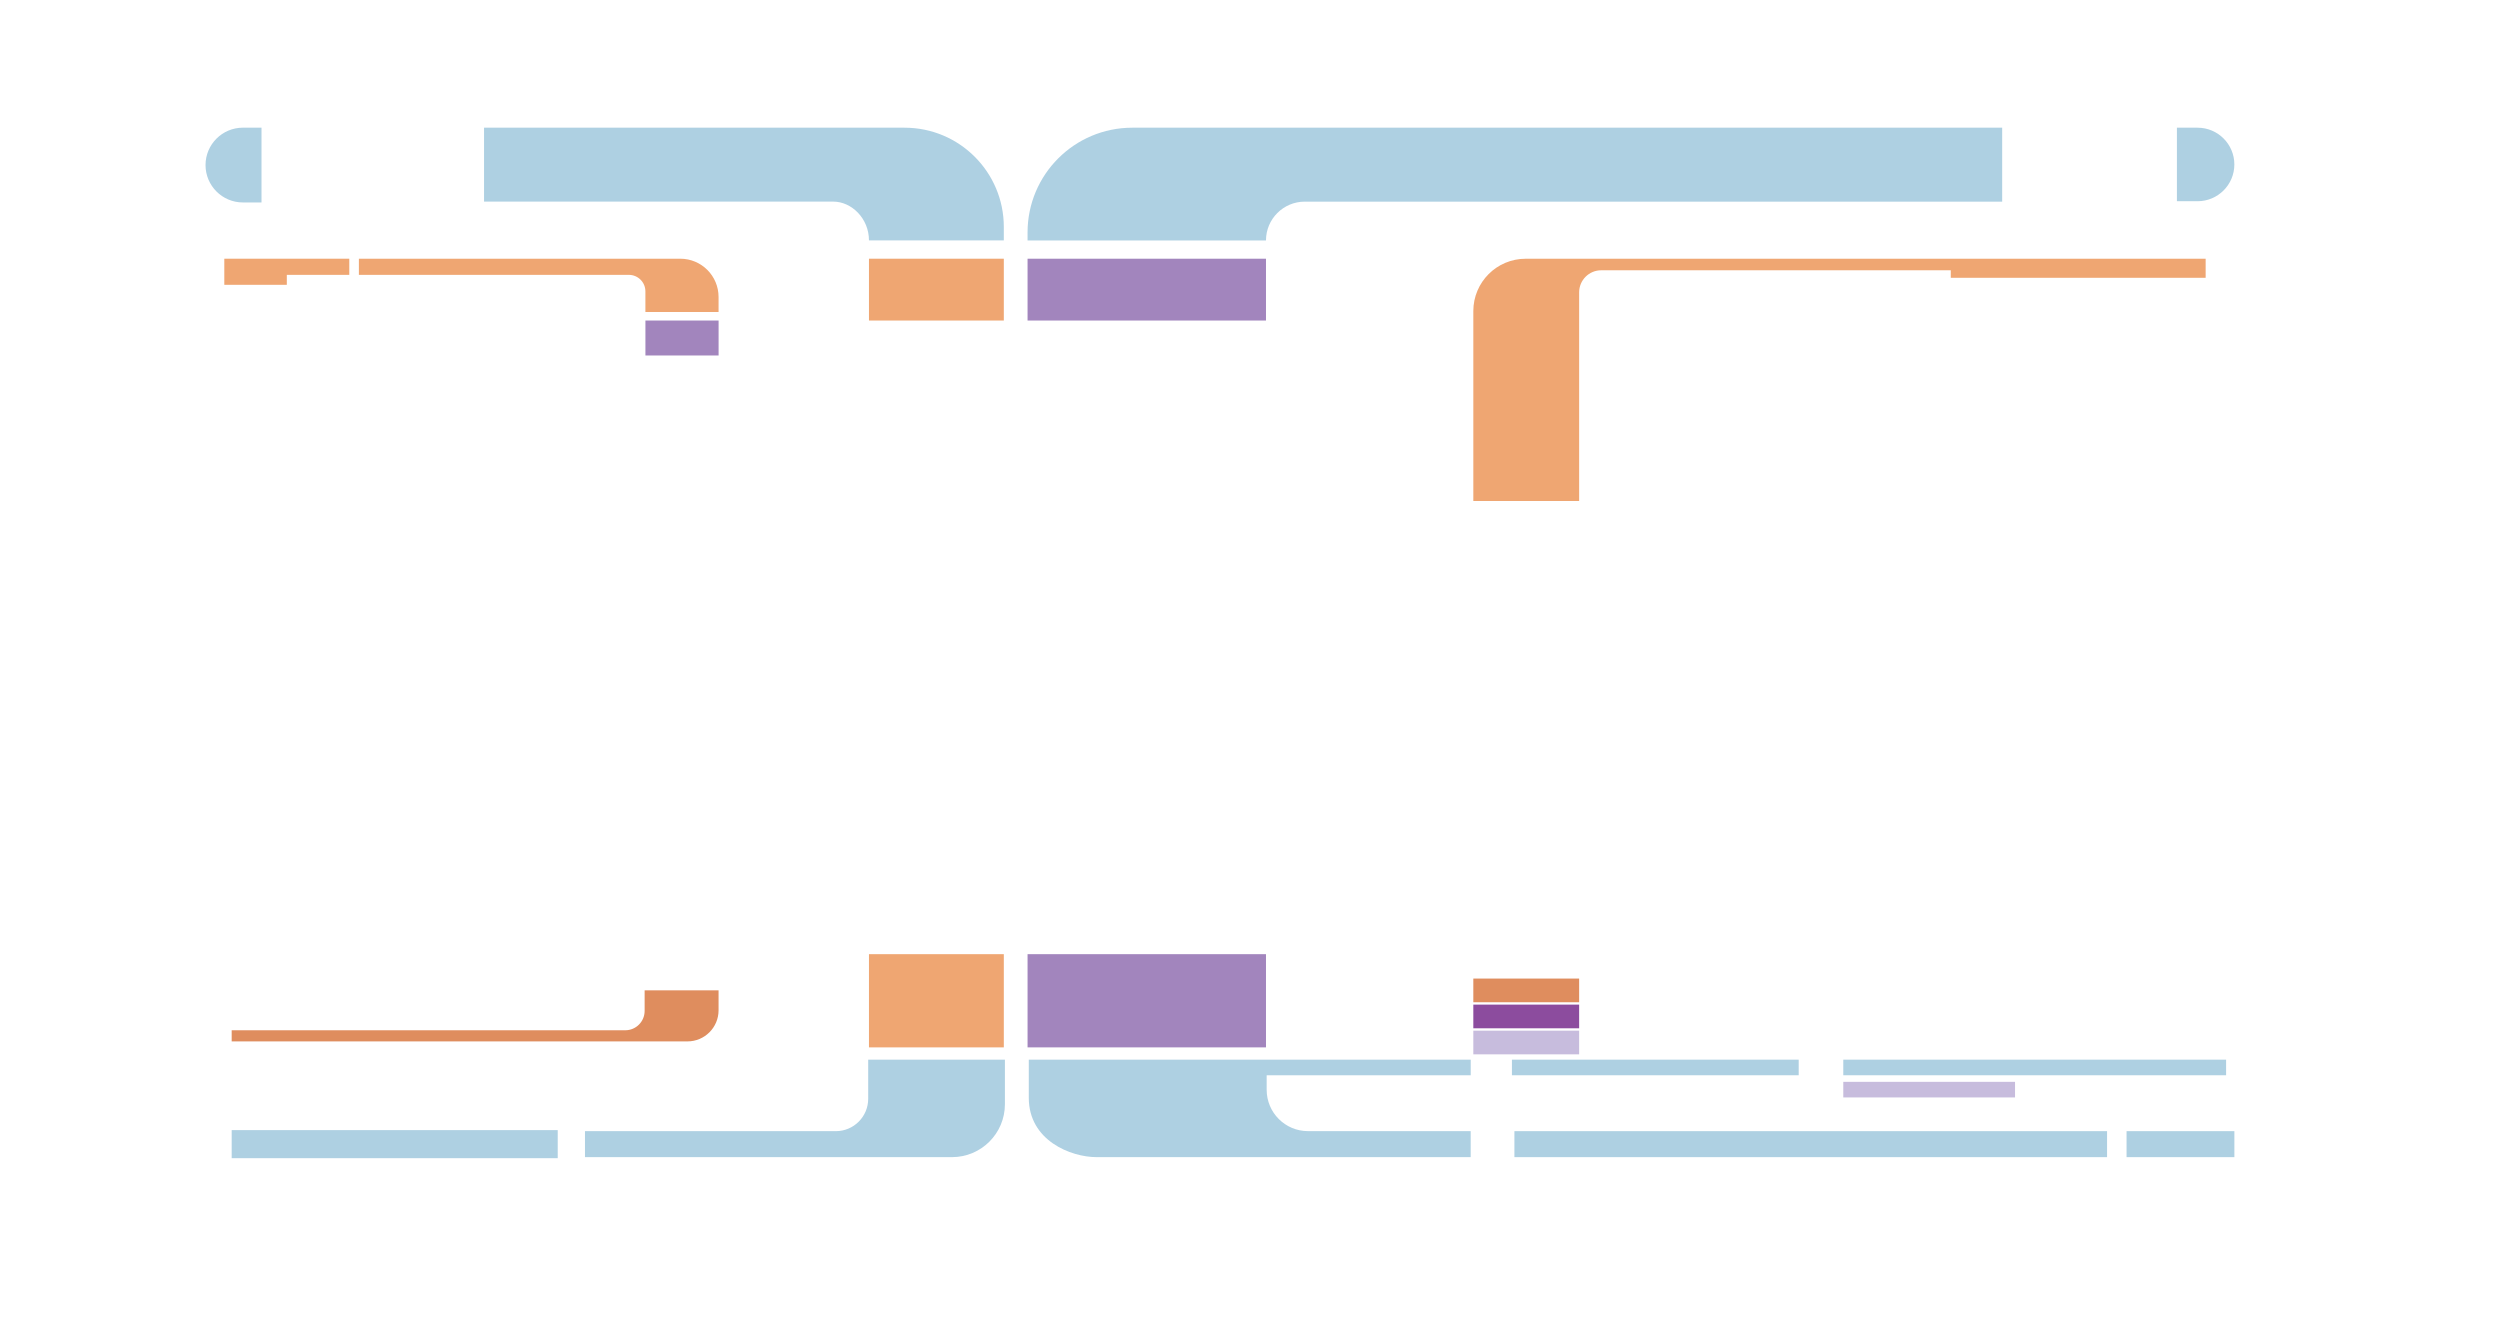
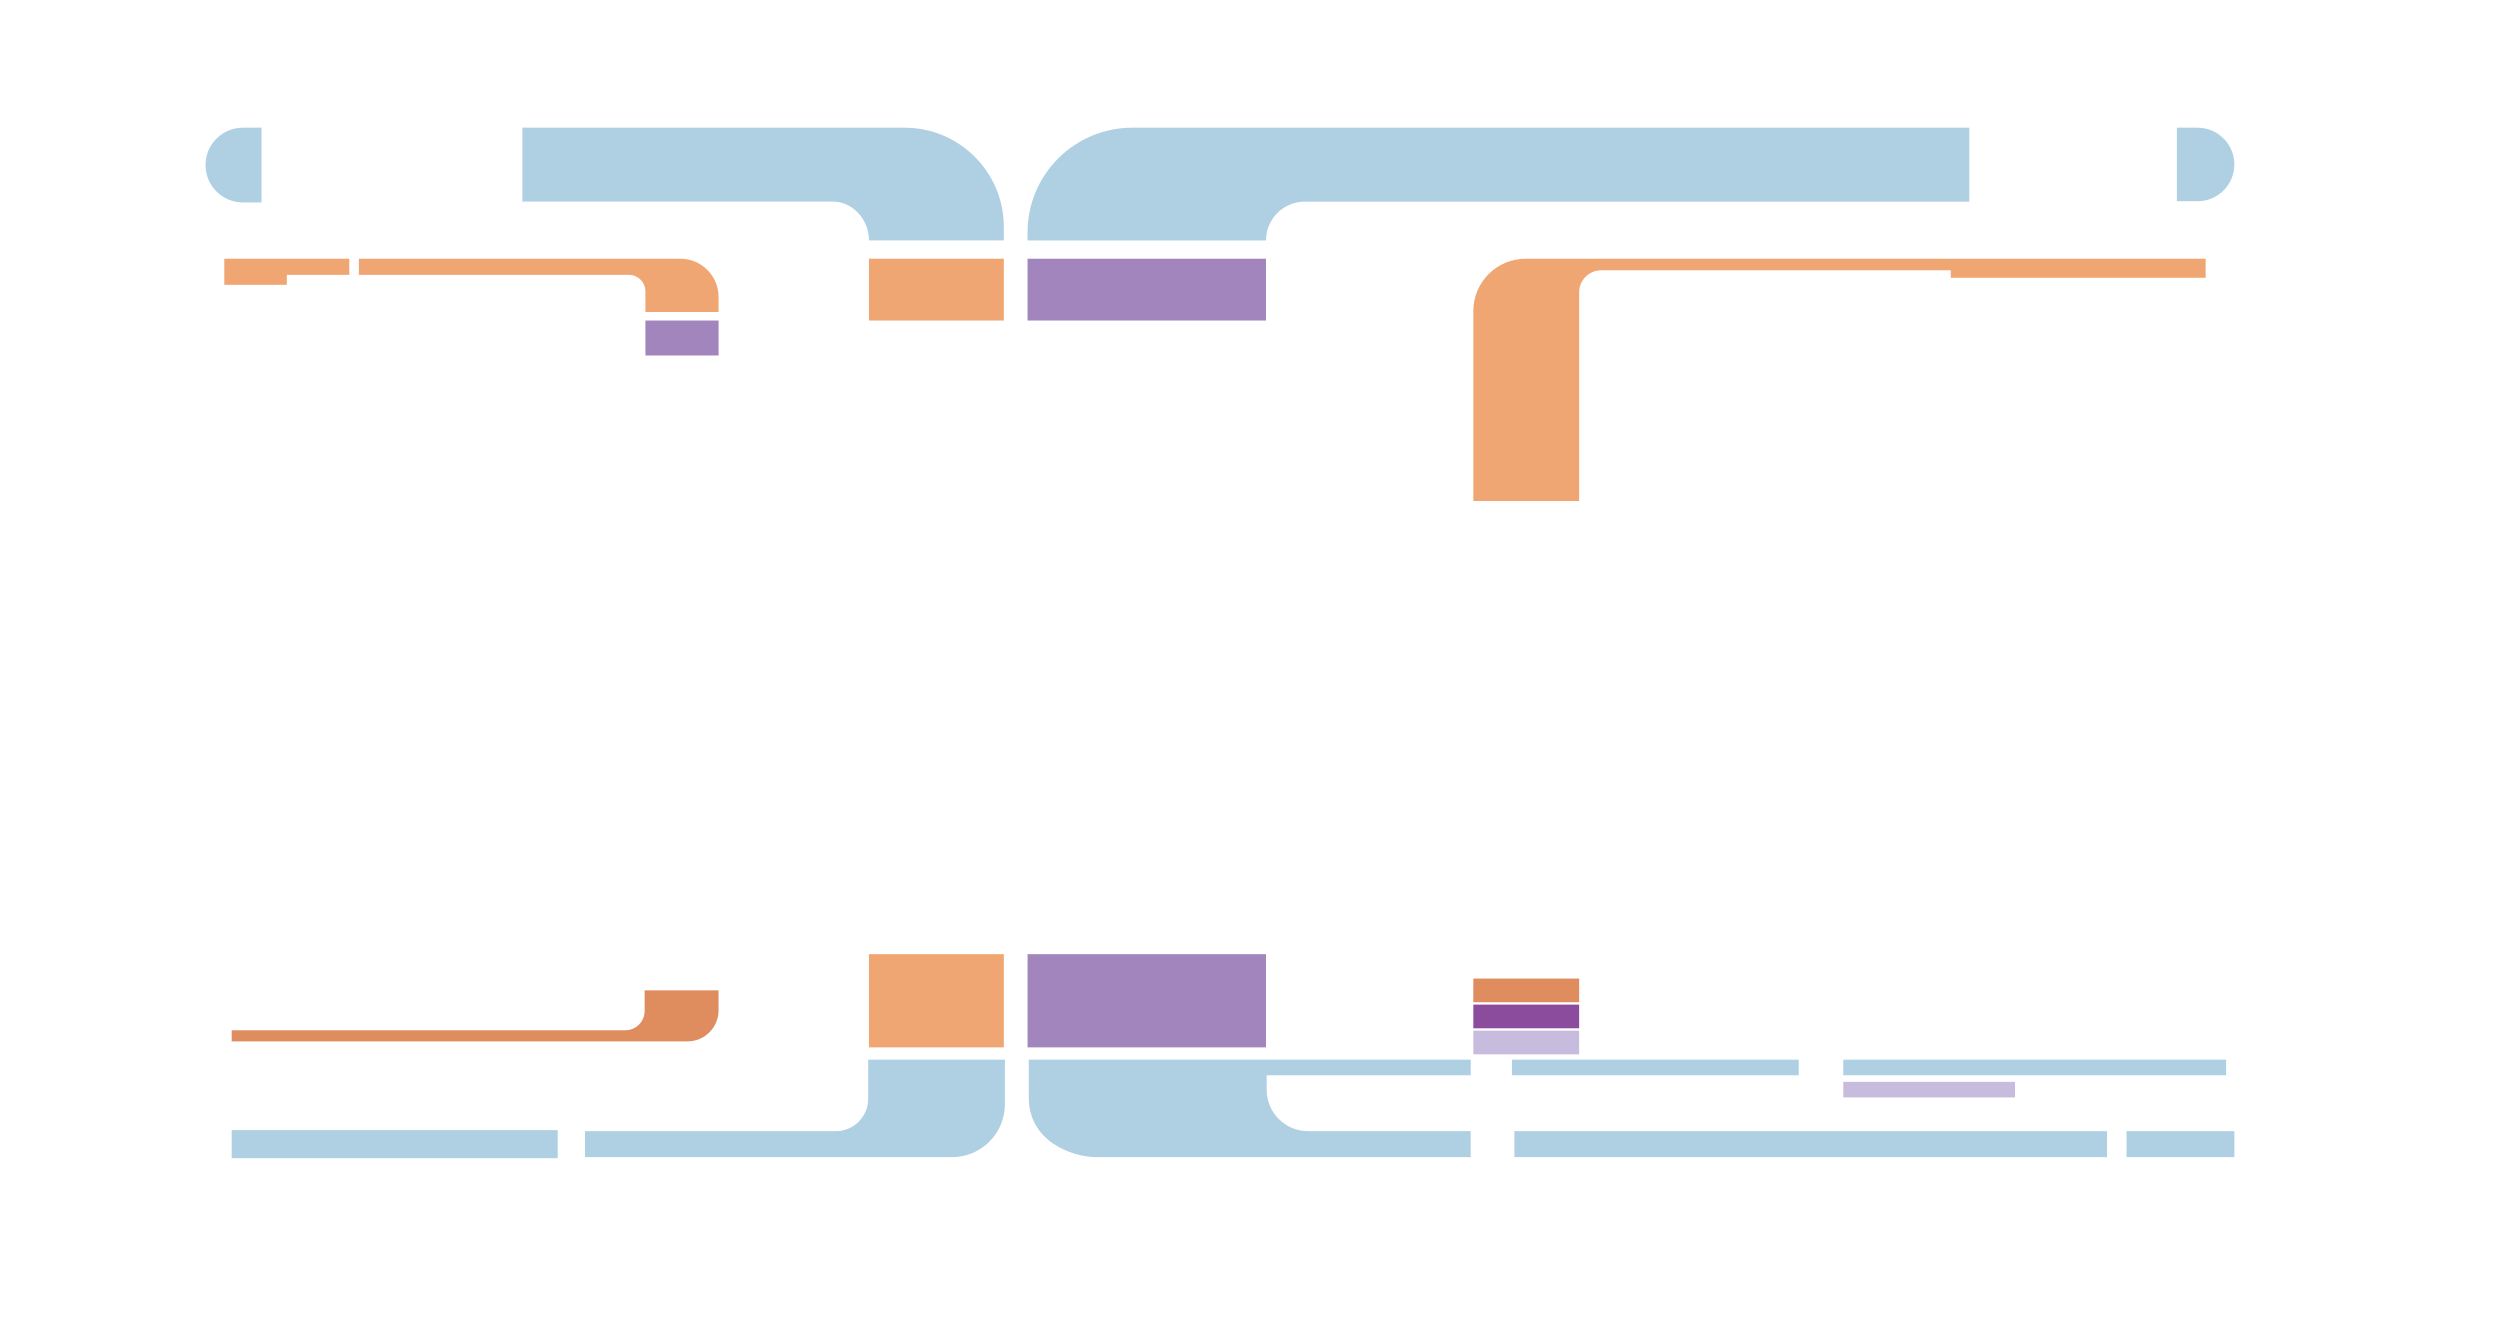
<svg xmlns="http://www.w3.org/2000/svg" viewBox="0 0 911.92 484" preserveAspectRatio="xMidYMid meet">
  <defs>
    <style>
.st0{fill:#a285bd}.st1{fill:#efa672}.st2{display:none;opacity:.25;fill:#efa672}.st3{fill:#c7bcdd}.st5{fill:#916399}.st6{fill:#aed0e2}.st7{fill:#df8d5e}.st8{fill:#8c4c9e}.st10{fill:#07a14a}
</style>
  </defs>
-   <path class="st6" d="M730.33,46.58h-317.31c-21.1,0-38.2,17.1-38.2,38.2v2.93h86.97c0-7.82,6.34-14.16,14.16-14.16h254.38v-26.97Z" />
+   <path class="st6" d="M718.33,46.58h-305.31c-21.1,0-38.2,17.1-38.2,38.2v2.93h86.97c0-7.82,6.34-14.16,14.16-14.16h242.38v-26.97Z" />
  <path class="st6" d="M794.07,46.58h7.54c7.4,0,13.41,6.01,13.41,13.41h0c0,7.4-6.01,13.41-13.41,13.41h-7.54v-26.83h0Z" />
  <path class="st10" d="M375.26,386.53" />
  <rect class="st6" x="775.7" y="412.61" width="39.33" height="9.48" />
  <rect class="st6" x="552.41" y="412.61" width="216.18" height="9.48" />
  <rect class="st6" x="84.51" y="412.23" width="118.93" height="10.24" />
  <rect class="st6" x="551.5" y="386.53" width="104.61" height="5.69" />
  <rect class="st6" x="672.37" y="386.53" width="139.64" height="5.69" />
  <rect class="st3" x="672.37" y="394.62" width="62.65" height="5.69" />
  <path class="st6" d="M536.46,412.61v9.48h-136.43c-9.47,0-24.76-6.09-24.76-21.62v-13.94h161.2v5.69h-74.43v5.3c0,8.33,6.75,15.08,15.08,15.08h59.35Z" />
-   <path class="st6" d="M176.56,46.58h153.4s0,0,0,0c20,0,36.2,16.21,36.2,36.2v4.92h-49.19c0-8.04-6.36-14.16-13.01-14.16h-127.4v-26.97Z" />
+   <path class="st6" d="M190.56,46.58h139.4s0,0,0,0c20,0,36.2,16.21,36.2,36.2v4.92h-49.19c0-8.04-6.36-14.16-13.01-14.16h-113.4v-26.97Z" />
  <path class="st6" d="M88.61,46.58h6.78v27.27h-6.78c-7.53,0-13.64-6.11-13.64-13.64h0c0-7.53,6.11-13.64,13.64-13.64Z" />
  <path class="st6" d="M316.69,386.53v14.27c0,6.52-5.29,11.81-11.81,11.81h-91.5v9.48h133.87c10.66,0,19.31-8.64,19.31-19.31v-16.25h-49.87Z" />
  <rect class="st1" x="316.97" y="94.37" width="49.19" height="22.55" />
  <rect class="st1" x="316.97" y="348.05" width="49.19" height="34" />
  <rect class="st0" x="374.82" y="94.37" width="86.97" height="22.55" />
  <rect class="st0" x="374.82" y="348.05" width="86.97" height="34" />
  <g>
    <path class="st1" d="M537.42,182.75v-69.28c0-10.54,8.55-19.09,19.09-19.09h248.04v6.95h-92.97v-2.74h-127.51c-4.44,0-8.05,3.6-8.05,8.05v76.12h-38.6Z" />
    <rect class="st2" x="537.42" y="198.49" width="38.6" height="157.47" />
    <g>
      <rect class="st7" x="537.42" y="356.95" width="38.6" height="8.64" />
      <rect class="st8" x="537.42" y="366.45" width="38.6" height="8.64" />
      <rect class="st3" x="537.42" y="375.95" width="38.6" height="8.64" />
    </g>
  </g>
  <g>
    <path class="st1" d="M262.11,113.8h-26.69v-7.51c0-3.33-2.7-6.03-6.03-6.03h-98.48v-5.89h117.24c7.71,0,13.96,6.25,13.96,13.96v5.47Z" />
    <polygon class="st1" points="104.62 94.37 81.82 94.37 81.82 103.89 104.62 103.89 104.62 100.26 127.41 100.26 127.41 94.37 104.62 94.37" />
    <path class="st7" d="M84.51,375.8v4.07h166.25c6.27,0,11.35-5.08,11.35-11.35v-7.27h-26.97v7.5c0,3.9-3.16,7.06-7.06,7.06H84.51Z" />
    <rect class="st2" x="235.43" y="284.39" width="26.69" height="71.57" />
    <rect class="st0" x="235.43" y="116.92" width="26.69" height="12.75" />
    <rect class="st2" x="235.43" y="195.62" width="26.69" height="71.57" />
    <rect class="st2" x="235.43" y="132.79" width="26.69" height="57.9" />
  </g>
</svg>
